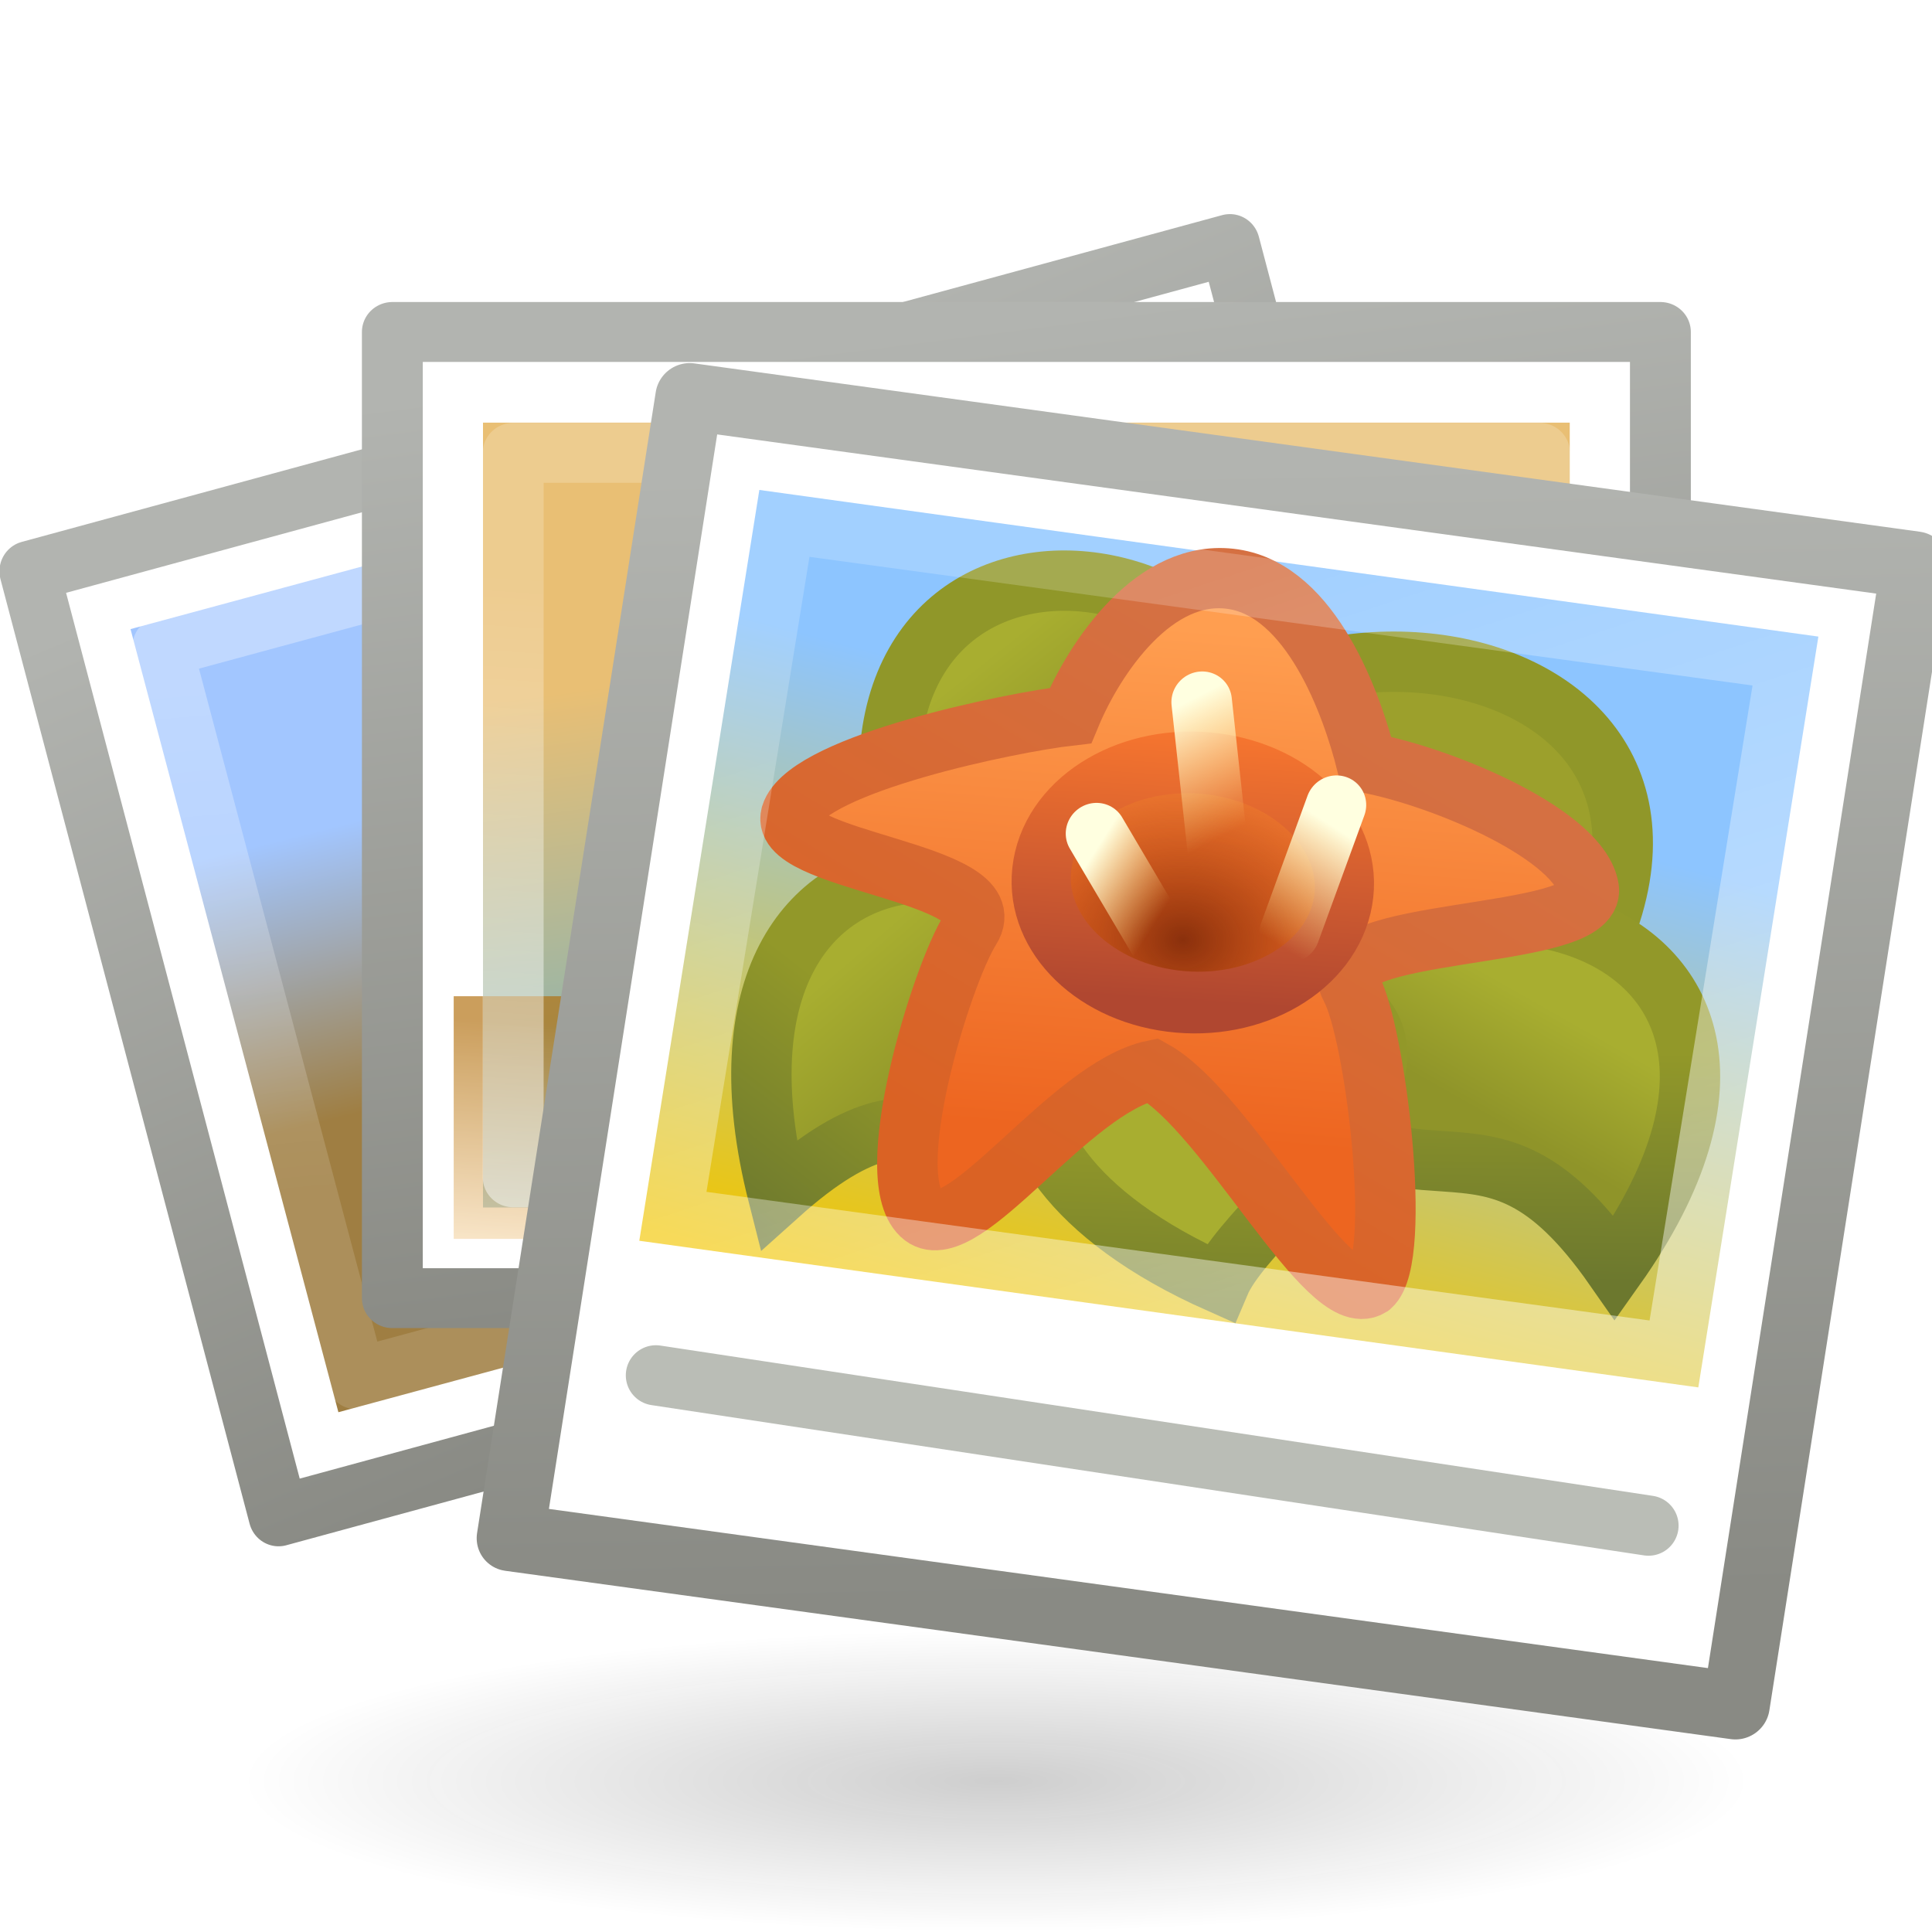
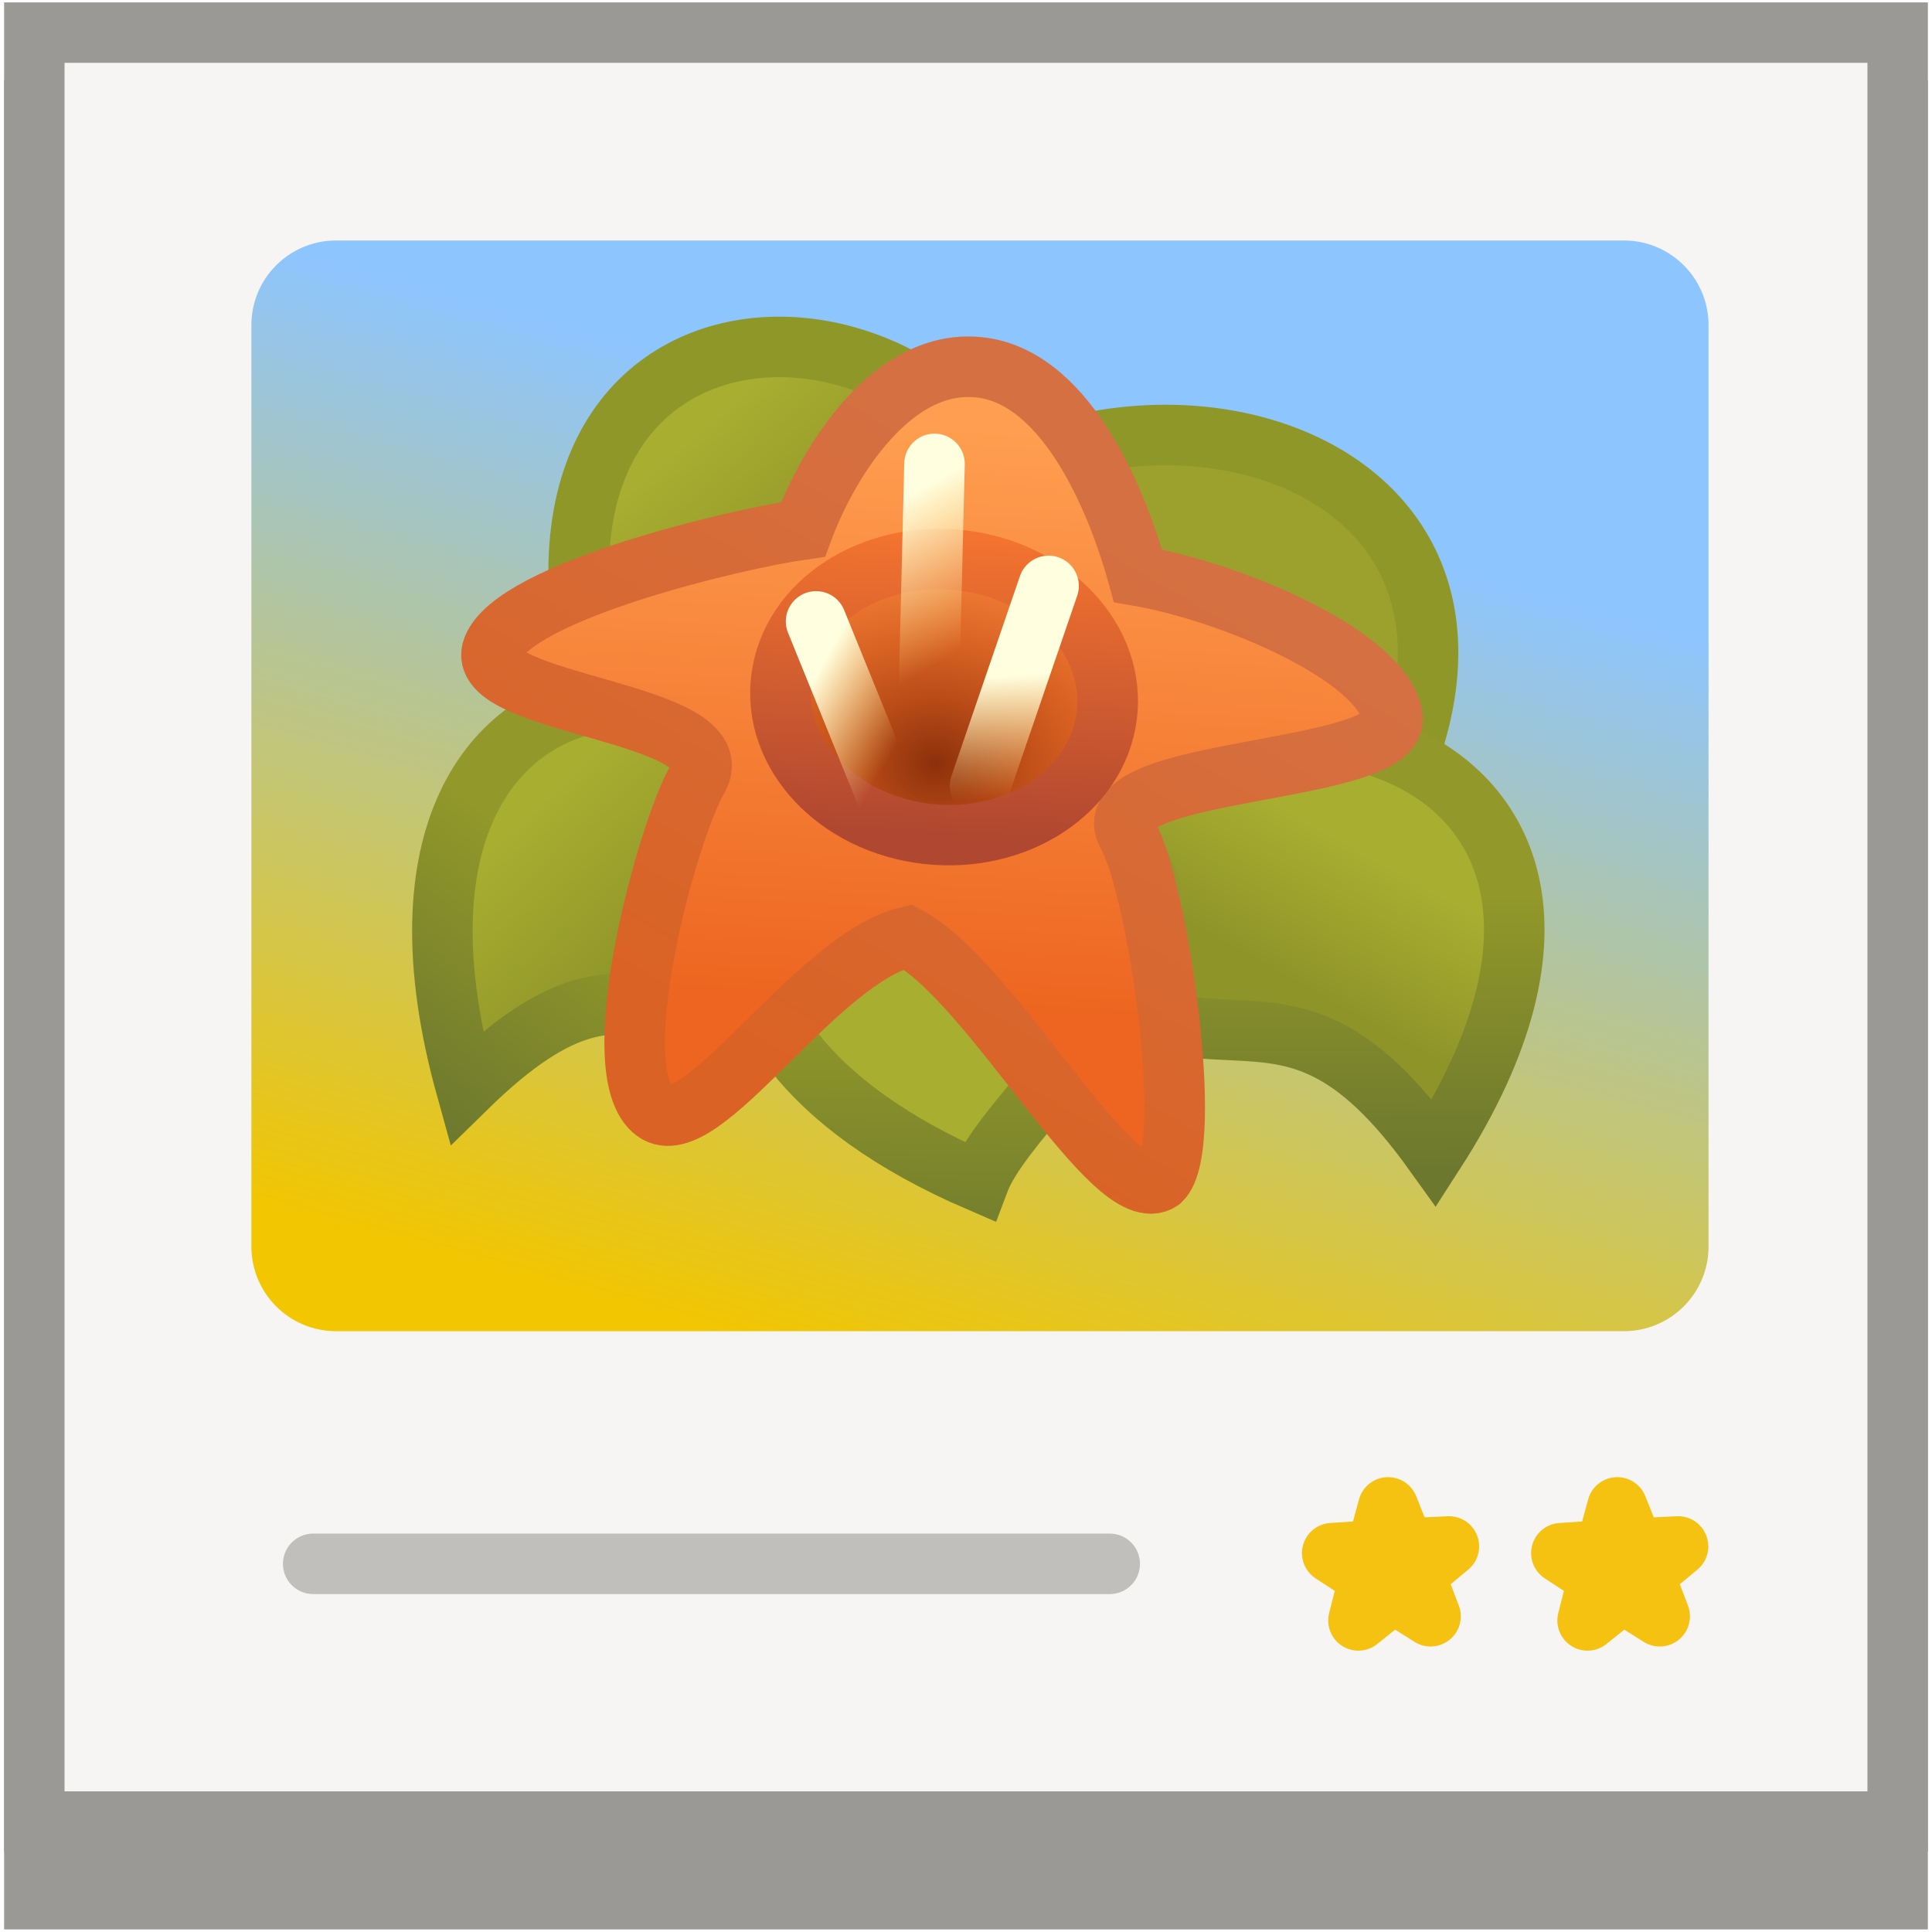
- <svg xmlns="http://www.w3.org/2000/svg" xmlns:xlink="http://www.w3.org/1999/xlink" width="32" height="32" id="svg1872" version="1.0">
-   <defs id="defs1874">
-     <radialGradient id="radialGradient7028-916" r="14.407" gradientTransform="matrix(1,0,0,0.2367408,0,-11.76243)" cx="5.038" cy="-15.411" gradientUnits="userSpaceOnUse" xlink:href="#linearGradient6939-277" fy="-15.411" fx="5.038" />
-     <linearGradient id="linearGradient6939-277">
-       <stop offset="0" id="stop6990" style="stop-color:#0a0a0a;stop-opacity:1;" />
-       <stop offset="1" id="stop6992" style="stop-color:#0a0a0a;stop-opacity:0;" />
-     </linearGradient>
-     <radialGradient id="radialGradient6140-673" r="10.532" gradientTransform="matrix(0.8674176,-1.148067e-6,1.127479e-6,0.8832566,8.025467,2.886495)" cx="60.532" cy="24.724" gradientUnits="userSpaceOnUse" xlink:href="#linearGradient3218-93" fy="24.724" fx="60.532" />
-     <linearGradient id="linearGradient3218-93">
-       <stop offset="0" id="stop6996" style="stop-color:#ffffff;stop-opacity:0" />
-       <stop offset="0.708" id="stop6998" style="stop-color:#245296;stop-opacity:0.089;" />
-       <stop offset="1" id="stop7000" style="stop-color:#1d447c;stop-opacity:1" />
-     </linearGradient>
-     <linearGradient id="linearGradient6147-453" y2="23.437" y1="23.761" x2="47.472" gradientUnits="userSpaceOnUse" xlink:href="#linearGradient6152-873" x1="63.157" />
-     <linearGradient id="linearGradient6152-873">
-       <stop offset="0" id="stop7004" style="stop-color:#4f3456;stop-opacity:1;" />
-       <stop offset="1" id="stop7006" style="stop-color:#6c4e72;stop-opacity:1" />
-     </linearGradient>
-     <linearGradient id="linearGradient6145-817" y2="12.713" y1="33.304" x2="44.523" gradientUnits="userSpaceOnUse" xlink:href="#linearGradient6125-27" x1="71.486" />
-     <linearGradient id="linearGradient6125-27">
-       <stop offset="0" id="stop7010" style="stop-color:#ffffff;stop-opacity:1" />
-       <stop offset="1" id="stop7012" style="stop-color:#ffffff;stop-opacity:0;" />
-     </linearGradient>
-     <linearGradient id="linearGradient6091-291" y2="36.375" y1="38" gradientTransform="translate(-2.000013,7.2e-6)" x2="11" gradientUnits="userSpaceOnUse" xlink:href="#linearGradient6081-625" x1="12.663" />
-     <linearGradient id="linearGradient6081-625">
-       <stop offset="0" id="stop7016" style="stop-color:#663b71;stop-opacity:1;" />
-       <stop offset="1" id="stop7018" style="stop-color:#cea2c9;stop-opacity:1" />
-     </linearGradient>
-     <linearGradient id="linearGradient6093-384" y2="33" y1="43" gradientTransform="translate(-1,2e-7)" x2="11" gradientUnits="userSpaceOnUse" xlink:href="#linearGradient6115-889" x1="12" />
-     <linearGradient id="linearGradient6115-889">
-       <stop offset="0" id="stop7022" style="stop-color:#452e4a;stop-opacity:1" />
-       <stop offset="1" id="stop7024" style="stop-color:#6c4e72;stop-opacity:1" />
-     </linearGradient>
-     <linearGradient id="linearGradient6085-132" y2="39.899" y1="35.383" gradientTransform="translate(-1,2e-7)" x2="12.76" gradientUnits="userSpaceOnUse" xlink:href="#linearGradient6172-348" x1="10.254" />
-     <linearGradient id="linearGradient6172-348">
-       <stop offset="0" id="stop7034" style="stop-color:#ffffff;stop-opacity:0.69" />
-       <stop offset="1" id="stop7036" style="stop-color:#ffffff;stop-opacity:0" />
-     </linearGradient>
-     <linearGradient id="linearGradient6513-648-914">
-       <stop offset="0" id="stop7570" style="stop-color:#ffffff;stop-opacity:1" />
-       <stop offset="1" id="stop7572" style="stop-color:#ffffff;stop-opacity:1" />
-     </linearGradient>
-     <linearGradient id="linearGradient6527-582-184">
-       <stop offset="0" id="stop7576" style="stop-color:#898a84;stop-opacity:1;" />
-       <stop offset="1" id="stop7578" style="stop-color:#b2b4b0;stop-opacity:1;" />
-     </linearGradient>
-     <linearGradient id="linearGradient2782-839-396">
-       <stop offset="0" id="stop7582" style="stop-color:#8dc5ff;stop-opacity:1" />
-       <stop offset="1" id="stop7584" style="stop-color:#f2c600;stop-opacity:1" />
-     </linearGradient>
-     <linearGradient id="linearGradient2862-191-249">
-       <stop offset="0" id="stop7588" style="stop-color:#a8ae30;stop-opacity:1" />
-       <stop offset="1" id="stop7590" style="stop-color:#8f9429;stop-opacity:1" />
-     </linearGradient>
-     <linearGradient id="linearGradient2862-537-737">
-       <stop offset="0" id="stop7594" style="stop-color:#a8ae30;stop-opacity:1" />
-       <stop offset="1" id="stop7596" style="stop-color:#8f9429;stop-opacity:1" />
-     </linearGradient>
-     <linearGradient id="linearGradient2874-528-315">
-       <stop offset="0" id="stop7600" style="stop-color:#6c782e;stop-opacity:1;" />
-       <stop offset="1" id="stop7602" style="stop-color:#929829;stop-opacity:1" />
-     </linearGradient>
+ <svg xmlns="http://www.w3.org/2000/svg" xmlns:xlink="http://www.w3.org/1999/xlink" width="32" height="32" viewBox="0 0 8.467 8.467" version="1.1" id="svg1139">
+   <defs id="defs1133">
+     <linearGradient xlink:href="#linearGradient2862-897-722" id="linearGradient5042" gradientUnits="userSpaceOnUse" gradientTransform="matrix(5.235697,0.5919372,-0.7536526,5.769003,85.09526,80.30075)" x1="11.75" y1="23.25" x2="14.5" y2="26" />
    <linearGradient id="linearGradient2862-897-722">
      <stop offset="0" id="stop7606" style="stop-color:#a8ae30;stop-opacity:1" />
      <stop offset="1" id="stop7608" style="stop-color:#8f9429;stop-opacity:1" />
    </linearGradient>
-     <linearGradient id="linearGradient2874-878-807">
-       <stop offset="0" id="stop7612" style="stop-color:#6c782e;stop-opacity:1;" />
-       <stop offset="1" id="stop7614" style="stop-color:#929829;stop-opacity:1" />
-     </linearGradient>
+     <linearGradient xlink:href="#linearGradient2862-897-722" id="linearGradient5044" gradientUnits="userSpaceOnUse" gradientTransform="matrix(6.171225,0.6259623,-0.8366422,5.826058,46.53746,117.1748)" x1="27.812" y1="22.657" x2="26.7" y2="25.157" />
+     <linearGradient xlink:href="#linearGradient2874-499-677" id="linearGradient5046" gradientUnits="userSpaceOnUse" gradientTransform="matrix(6.171225,0.6259623,-0.8366422,5.826058,46.53746,117.1748)" x1="29.062" y1="29" x2="28.463" y2="23.782" />
    <linearGradient id="linearGradient2874-499-677">
      <stop offset="0" id="stop7618" style="stop-color:#6c782e;stop-opacity:1;" />
      <stop offset="1" id="stop7620" style="stop-color:#929829;stop-opacity:1" />
    </linearGradient>
+     <linearGradient xlink:href="#linearGradient2862-897-722" id="linearGradient5049" gradientUnits="userSpaceOnUse" gradientTransform="matrix(5.091097,0.6588005,-0.6924689,6.062483,69.65793,112.357)" x1="11.75" y1="23.25" x2="14.5" y2="26" />
+     <linearGradient xlink:href="#linearGradient2874-499-677" id="linearGradient5051" gradientUnits="userSpaceOnUse" gradientTransform="matrix(5.696332,0.7371195,-0.6924689,6.062483,57.85585,110.8298)" x1="10.062" y1="29.5" x2="12.656" y2="24.75" />
+     <linearGradient xlink:href="#linearGradient2874-499-677" id="linearGradient5053" gradientUnits="userSpaceOnUse" gradientTransform="matrix(5.880865,0.7109851,-0.7436536,6.069732,55.56697,111.154)" x1="20.384" y1="31.625" x2="19.884" y2="26.438" />
+     <linearGradient xlink:href="#linearGradient2855-649-911" id="linearGradient5055-7" gradientUnits="userSpaceOnUse" gradientTransform="matrix(6.59902,0.8559657,-0.8556846,7.510593,60.77141,82.74151)" x1="16.917" y1="25.211" x2="16.374" y2="16.541" />
    <linearGradient id="linearGradient2855-649-911">
      <stop offset="0" id="stop7624" style="stop-color:#ed6520;stop-opacity:1" />
      <stop offset="1" id="stop7626" style="stop-color:#ff9e50;stop-opacity:1" />
    </linearGradient>
+     <linearGradient xlink:href="#linearGradient2849-135-305" id="linearGradient5057" gradientUnits="userSpaceOnUse" gradientTransform="matrix(6.59902,0.8559657,-0.8556846,7.510593,60.77141,82.74151)" x1="10.257" y1="24.583" x2="13.592" y2="15.521" />
    <linearGradient id="linearGradient2849-135-305">
      <stop offset="0" id="stop7630" style="stop-color:#da6224;stop-opacity:1" />
      <stop offset="1" id="stop7632" style="stop-color:#d57042;stop-opacity:1" />
    </linearGradient>
+     <radialGradient xlink:href="#linearGradient2891-388-107" id="radialGradient5059-5" gradientUnits="userSpaceOnUse" gradientTransform="matrix(16.57971,-7.8818594e-6,9.530127e-6,14.32995,-128.383,-82.88531)" cx="19" cy="22.472" fx="19" fy="22.472" r="2" />
    <linearGradient id="linearGradient2891-388-107">
      <stop offset="0" id="stop7636" style="stop-color:#8a300c;stop-opacity:1;" />
      <stop offset="1" id="stop7638" style="stop-color:#ec510c;stop-opacity:0" />
    </linearGradient>
+     <linearGradient xlink:href="#linearGradient2885-866-809" id="linearGradient5061-9" gradientUnits="userSpaceOnUse" x1="18.369" y1="23.025" x2="18.154" y2="19.235" gradientTransform="matrix(9.144038,0,0,10.26251,12.89477,11.01338)" />
    <linearGradient id="linearGradient2885-866-809">
      <stop offset="0" id="stop7642" style="stop-color:#b04730;stop-opacity:1" />
      <stop offset="1" id="stop7644" style="stop-color:#ff7b2f;stop-opacity:1" />
    </linearGradient>
-     <linearGradient id="linearGradient2911-613-519">
-       <stop offset="0" id="stop7648" style="stop-color:#ffffe0;stop-opacity:1;" />
-       <stop offset="1" id="stop7650" style="stop-color:#ffe588;stop-opacity:0;" />
-     </linearGradient>
-     <linearGradient id="linearGradient2911-198-956">
-       <stop offset="0" id="stop7654" style="stop-color:#ffffe0;stop-opacity:1;" />
-       <stop offset="1" id="stop7656" style="stop-color:#ffe588;stop-opacity:0;" />
-     </linearGradient>
+     <linearGradient xlink:href="#linearGradient2911-977-39" id="linearGradient5063-3" gradientUnits="userSpaceOnUse" gradientTransform="matrix(4.897524,0.5921011,-0.8335504,6.803474,75.10035,100.5862)" x1="21" y1="20" x2="21.25" y2="22" />
    <linearGradient id="linearGradient2911-977-39">
      <stop offset="0" id="stop7660" style="stop-color:#ffffe0;stop-opacity:1;" />
      <stop offset="1" id="stop7662" style="stop-color:#ffe588;stop-opacity:0;" />
    </linearGradient>
-     <linearGradient id="linearGradient2760-892-392">
-       <stop offset="0" id="stop7666" style="stop-color:#ffffff;stop-opacity:1;" />
-       <stop offset="1" id="stop7668" style="stop-color:#ffffff;stop-opacity:0.424" />
+     <linearGradient xlink:href="#linearGradient2911-977-39" id="linearGradient5065-5" gradientUnits="userSpaceOnUse" gradientTransform="matrix(5.050509,0.6105967,-0.8284552,6.761887,71.75183,99.41376)" x1="17" y1="21" x2="18.892" y2="22.07" />
+     <linearGradient xlink:href="#linearGradient2911-977-39" id="linearGradient5067-3" gradientUnits="userSpaceOnUse" gradientTransform="matrix(4.897518,0.5921003,-0.7865213,6.41962,73.85341,105.0746)" x1="18" y1="18" x2="19.488" y2="20.631" />
+     <linearGradient gradientTransform="matrix(0.07339871,0,0,0.07338766,107.3141,106.3253)" xlink:href="#linearGradient1084" id="linearGradient1086" x1="62.064" y1="203.262" x2="47.194" y2="257.148" gradientUnits="userSpaceOnUse" />
+     <linearGradient id="linearGradient1084">
+       <stop style="stop-color:#8dc5ff;stop-opacity:1" offset="0" id="stop1080" />
+       <stop style="stop-color:#f2c600;stop-opacity:1" offset="1" id="stop1082" />
    </linearGradient>
-     <linearGradient id="linearGradient6794-107-466-97" y2="31" y1="20.987" gradientTransform="matrix(1,0,0,0.7744999,7.999984,0.4657507)" x2="15.75" gradientUnits="userSpaceOnUse" xlink:href="#linearGradient6513-961-304" x1="9.293" />
-     <linearGradient id="linearGradient6513-961-304">
-       <stop offset="0" id="stop7672" style="stop-color:#ffffff;stop-opacity:1" />
-       <stop offset="1" id="stop7674" style="stop-color:#ffffff;stop-opacity:1" />
-     </linearGradient>
-     <linearGradient id="linearGradient6796-836-17-82" y2="2.562" y1="32.562" gradientTransform="matrix(1,0,0,0.7744999,9.999999,3.56375)" x2="15" gradientUnits="userSpaceOnUse" xlink:href="#linearGradient6527-840-903" x1="20.062" />
-     <linearGradient id="linearGradient6527-840-903">
-       <stop offset="0" id="stop7678" style="stop-color:#898a84;stop-opacity:1;" />
-       <stop offset="1" id="stop7680" style="stop-color:#b2b4b0;stop-opacity:1;" />
-     </linearGradient>
-     <linearGradient id="linearGradient6798-298-851-218" y2="23.569" y1="15.57" gradientTransform="matrix(1.008565,0,0,0.8743814,7.798168,0.02372609)" x2="18.462" gradientUnits="userSpaceOnUse" xlink:href="#linearGradient6963-199-896" x1="18.637" />
-     <linearGradient id="linearGradient6963-199-896">
-       <stop offset="0" id="stop7684" style="stop-color:#a2c6ff;stop-opacity:1" />
-       <stop offset="1" id="stop7686" style="stop-color:#9f7e42;stop-opacity:1" />
-     </linearGradient>
-     <linearGradient id="linearGradient6804-766-431-104" y2="28.025" y1="13.368" gradientTransform="matrix(0.9562527,0,0,0.8258598,8.879717,0.9152042)" x2="19.596" gradientUnits="userSpaceOnUse" xlink:href="#linearGradient2760-815-256-774" x1="22.569" />
-     <linearGradient id="linearGradient2760-815-256-774">
-       <stop offset="0" id="stop7690" style="stop-color:#ffffff;stop-opacity:1;" />
-       <stop offset="1" id="stop7692" style="stop-color:#ffffff;stop-opacity:0.424" />
-     </linearGradient>
-     <linearGradient id="linearGradient6938-583-502" x1="10.625" y1="9.375" gradientTransform="matrix(1,0,0,0.7741935,0.9999852,-2.532258)" x2="15.75" gradientUnits="userSpaceOnUse" xlink:href="#linearGradient6513-892-891" y2="31" />
-     <linearGradient id="linearGradient6513-892-891">
-       <stop offset="0" id="stop7696" style="stop-color:#ffffff;stop-opacity:1" />
-       <stop offset="1" id="stop7698" style="stop-color:#ffffff;stop-opacity:1" />
-     </linearGradient>
-     <linearGradient id="linearGradient6959-132-289" x1="20.062" y1="32.562" gradientTransform="matrix(1,0,0,0.7741935,3,0.5645163)" x2="15" gradientUnits="userSpaceOnUse" xlink:href="#linearGradient6527-416-784" y2="2.562" />
-     <linearGradient id="linearGradient6527-416-784">
-       <stop offset="0" id="stop7702" style="stop-color:#898a84;stop-opacity:1;" />
-       <stop offset="1" id="stop7704" style="stop-color:#b2b4b0;stop-opacity:1;" />
-     </linearGradient>
-     <linearGradient id="linearGradient6957-488-329" x1="10" y1="11.375" gradientTransform="matrix(1.021838,0,0,0.8862041,0.5632455,1.206939)" x2="12.081" gradientUnits="userSpaceOnUse" xlink:href="#linearGradient6149-483-74" y2="24.456" />
-     <linearGradient id="linearGradient6149-483-74">
-       <stop offset="0" id="stop7708" style="stop-color:#e9bf74;stop-opacity:1" />
-       <stop offset="1" id="stop7710" style="stop-color:#77b1bc;stop-opacity:1" />
-     </linearGradient>
-     <linearGradient id="linearGradient6928-172-883" x1="13.5" y1="20.111" gradientTransform="matrix(1,0,0,0.861104,0,2.639023)" x2="13" gradientUnits="userSpaceOnUse" xlink:href="#linearGradient6922-726-405" y2="26.695" />
-     <linearGradient id="linearGradient6922-726-405">
-       <stop offset="0" id="stop7714" style="stop-color:#b16e0c;stop-opacity:1;" />
-       <stop offset="1" id="stop7716" style="stop-color:#f7dcb2;stop-opacity:1" />
-     </linearGradient>
-     <linearGradient id="linearGradient6961-88-360" x1="15" y1="27" gradientTransform="matrix(1.003672,0,0,0.8569886,0.9265652,-2.63977)" x2="16" gradientUnits="userSpaceOnUse" xlink:href="#linearGradient2760-728-423-731-288" y2="13.687" />
-     <linearGradient id="linearGradient2760-728-423-731-288">
-       <stop offset="0" id="stop7720" style="stop-color:#ffffff;stop-opacity:1;" />
-       <stop offset="1" id="stop7722" style="stop-color:#ffffff;stop-opacity:0.424" />
-     </linearGradient>
-     <linearGradient xlink:href="#linearGradient6125-27" id="linearGradient5507" gradientUnits="userSpaceOnUse" x1="54.787" y1="16.925" x2="51.915" y2="24.724" />
-     <linearGradient xlink:href="#linearGradient2760-892-392" id="linearGradient4774" gradientUnits="userSpaceOnUse" gradientTransform="matrix(0.6883576,0,0,0.5802612,8.885777,2.456448)" x1="28.312" y1="26" x2="18.655" y2="9.5" />
-     <linearGradient xlink:href="#linearGradient2782-839-396" id="linearGradient4789" gradientUnits="userSpaceOnUse" gradientTransform="matrix(0.6098534,0,0,0.5269381,10.39977,3.760438)" x1="20" y1="13.577" x2="17.27" y2="32.699" />
-     <linearGradient xlink:href="#linearGradient6513-648-914" id="linearGradient4792" gradientUnits="userSpaceOnUse" gradientTransform="matrix(0.6624621,0,0,0.5663052,9.335888,2.649819)" x1="10.625" y1="9.375" x2="15.75" y2="31" />
-     <linearGradient xlink:href="#linearGradient6527-582-184" id="linearGradient4794" gradientUnits="userSpaceOnUse" gradientTransform="matrix(0.6624621,0,0,0.5663052,10.66082,4.91504)" x1="20.062" y1="32.562" x2="15" y2="2.562" />
-     <linearGradient xlink:href="#linearGradient2855-649-911" id="linearGradient4808" gradientUnits="userSpaceOnUse" gradientTransform="matrix(1.15187,0.01224622,0.01401823,1.277369,-0.5499066,-5.863242)" x1="16.917" y1="25.211" x2="16.374" y2="16.541" />
-     <linearGradient xlink:href="#linearGradient2849-135-305" id="linearGradient4810" gradientUnits="userSpaceOnUse" gradientTransform="matrix(1.15187,0.01224622,0.01401823,1.277369,-0.5499066,-5.863242)" x1="10.257" y1="24.583" x2="13.592" y2="15.521" />
-     <radialGradient xlink:href="#linearGradient2891-388-107" id="radialGradient4812" gradientUnits="userSpaceOnUse" gradientTransform="matrix(1.813171,-7.680244e-7,1.042223e-6,1.396339,-15.45026,-9.149679)" cx="19" cy="22.472" fx="19" fy="22.472" r="2" />
-     <linearGradient xlink:href="#linearGradient2885-866-809" id="linearGradient4814" gradientUnits="userSpaceOnUse" x1="18.369" y1="23.025" x2="18.154" y2="19.235" />
-     <linearGradient xlink:href="#linearGradient2911-613-519" id="linearGradient4816" gradientUnits="userSpaceOnUse" gradientTransform="matrix(0.8327897,0,0,1.120885,3.056084,-2.099038)" x1="22.43" y1="18.838" x2="21.608" y2="21.301" />
-     <linearGradient xlink:href="#linearGradient2911-198-956" id="linearGradient4818" gradientUnits="userSpaceOnUse" gradientTransform="matrix(0.8588038,0,0,1.114034,2.470933,-2.223658)" x1="17" y1="21" x2="18.892" y2="22.07" />
-     <linearGradient xlink:href="#linearGradient2911-977-39" id="linearGradient4820" gradientUnits="userSpaceOnUse" gradientTransform="matrix(0.8327886,0,0,1.057645,2.939291,-1.345881)" x1="18" y1="18" x2="19.488" y2="20.631" />
-     <linearGradient xlink:href="#linearGradient2874-499-677" id="linearGradient4829" gradientUnits="userSpaceOnUse" gradientTransform="matrix(0.749392,0.1261004,-0.1406356,0.7478647,7.408373,-1.565704)" x1="20.384" y1="31.625" x2="19.884" y2="26.438" />
-     <linearGradient xlink:href="#linearGradient2862-897-722" id="linearGradient4832" gradientUnits="userSpaceOnUse" gradientTransform="matrix(0.6484303,0.1145348,-0.1340131,0.747296,9.207695,-1.325622)" x1="11.75" y1="23.25" x2="14.5" y2="26" />
-     <linearGradient xlink:href="#linearGradient2874-878-807" id="linearGradient4834" gradientUnits="userSpaceOnUse" gradientTransform="matrix(0.7255165,0.1281508,-0.1340131,0.747296,7.704515,-1.591135)" x1="10.062" y1="29.5" x2="12.656" y2="24.75" />
-     <linearGradient xlink:href="#linearGradient2862-537-737" id="linearGradient4837" gradientUnits="userSpaceOnUse" gradientTransform="matrix(0.7872869,0.1174305,-0.150754,0.7170486,6.204784,-0.8773496)" x1="27.812" y1="22.657" x2="26.7" y2="25.157" />
-     <linearGradient xlink:href="#linearGradient2874-528-315" id="linearGradient4839" gradientUnits="userSpaceOnUse" gradientTransform="matrix(0.7872869,0.1174305,-0.150754,0.7170486,6.204784,-0.8773496)" x1="29.062" y1="29" x2="28.463" y2="23.782" />
-     <linearGradient xlink:href="#linearGradient2862-191-249" id="linearGradient4843" gradientUnits="userSpaceOnUse" gradientTransform="matrix(0.6674846,0.1071763,-0.1396791,0.710509,11.42749,-5.201097)" x1="11.75" y1="23.25" x2="14.5" y2="26" />
-     <linearGradient xlink:href="#linearGradient2760-892-392" id="linearGradient8015" gradientUnits="userSpaceOnUse" gradientTransform="matrix(0.6883576,0,0,0.5802612,6.112729,5.98631)" x1="28.312" y1="26" x2="18.655" y2="9.5" />
-     <linearGradient xlink:href="#linearGradient2874-499-677" id="linearGradient8024" gradientUnits="userSpaceOnUse" gradientTransform="matrix(0.7599255,-0.00171278,-0.01287219,0.7608642,4.19579,0.754265)" x1="20.384" y1="31.625" x2="19.884" y2="26.438" />
-     <linearGradient xlink:href="#linearGradient2862-897-722" id="linearGradient8027" gradientUnits="userSpaceOnUse" gradientTransform="matrix(0.6584567,0.00386392,-0.00643965,0.7591899,6.009861,0.688354)" x1="11.75" y1="23.25" x2="14.5" y2="26" />
-     <linearGradient xlink:href="#linearGradient2874-878-807" id="linearGradient8029" gradientUnits="userSpaceOnUse" gradientTransform="matrix(0.7367347,0.00432327,-0.00643965,0.7591899,4.483439,0.6793967)" x1="10.062" y1="29.5" x2="12.656" y2="24.75" />
-     <linearGradient xlink:href="#linearGradient2862-537-737" id="linearGradient8032" gradientUnits="userSpaceOnUse" gradientTransform="matrix(0.7958228,-0.01663169,-0.02802858,0.7321884,3.125094,1.635212)" x1="27.812" y1="22.657" x2="26.7" y2="25.157" />
-     <linearGradient xlink:href="#linearGradient2874-528-315" id="linearGradient8034" gradientUnits="userSpaceOnUse" gradientTransform="matrix(0.7958228,-0.01663169,-0.02802858,0.7321884,3.125094,1.635212)" x1="29.062" y1="29" x2="28.463" y2="23.782" />
-     <linearGradient xlink:href="#linearGradient2862-191-249" id="linearGradient8038" gradientUnits="userSpaceOnUse" gradientTransform="matrix(0.6760022,-0.0065939,-0.01821107,0.7238796,7.546347,-3.505213)" x1="11.75" y1="23.25" x2="14.5" y2="26" />
-     <linearGradient xlink:href="#linearGradient2782-839-396" id="linearGradient8041" gradientUnits="userSpaceOnUse" gradientTransform="matrix(0.6098534,0,0,0.5269381,7.619094,7.29575)" x1="20" y1="13.577" x2="17.27" y2="32.699" />
-     <linearGradient xlink:href="#linearGradient6513-648-914" id="linearGradient8044" gradientUnits="userSpaceOnUse" gradientTransform="matrix(0.6610118,0,0,0.6170176,6.564407,5.886465)" x1="10.625" y1="9.375" x2="15.75" y2="31" />
-     <linearGradient xlink:href="#linearGradient6527-582-184" id="linearGradient8046" gradientUnits="userSpaceOnUse" gradientTransform="matrix(0.6610118,0,0,0.6170176,7.886441,8.354536)" x1="20.062" y1="32.562" x2="15" y2="2.562" />
-     <linearGradient xlink:href="#linearGradient6513-648-914" id="linearGradient8065" gradientUnits="userSpaceOnUse" gradientTransform="matrix(0.6610118,0,0,0.6170176,6.564407,5.886465)" x1="10.625" y1="9.375" x2="15.75" y2="31" />
-     <linearGradient xlink:href="#linearGradient6527-582-184" id="linearGradient8067" gradientUnits="userSpaceOnUse" gradientTransform="matrix(0.6610118,0,0,0.6170176,7.886441,8.354536)" x1="20.062" y1="32.562" x2="15" y2="2.562" />
-     <linearGradient xlink:href="#linearGradient2782-839-396" id="linearGradient8069" gradientUnits="userSpaceOnUse" gradientTransform="matrix(0.6098534,0,0,0.5269381,7.619094,7.29575)" x1="20" y1="13.577" x2="17.27" y2="32.699" />
-     <linearGradient xlink:href="#linearGradient2862-191-249" id="linearGradient8071" gradientUnits="userSpaceOnUse" gradientTransform="matrix(0.6760022,-0.0065939,-0.01821107,0.7238796,7.546347,-3.505213)" x1="11.75" y1="23.25" x2="14.5" y2="26" />
-     <linearGradient xlink:href="#linearGradient2862-537-737" id="linearGradient8073" gradientUnits="userSpaceOnUse" gradientTransform="matrix(0.7958228,-0.01663169,-0.02802858,0.7321884,3.125094,1.635212)" x1="27.812" y1="22.657" x2="26.7" y2="25.157" />
-     <linearGradient xlink:href="#linearGradient2874-528-315" id="linearGradient8075" gradientUnits="userSpaceOnUse" gradientTransform="matrix(0.7958228,-0.01663169,-0.02802858,0.7321884,3.125094,1.635212)" x1="29.062" y1="29" x2="28.463" y2="23.782" />
-     <linearGradient xlink:href="#linearGradient2862-897-722" id="linearGradient8077" gradientUnits="userSpaceOnUse" gradientTransform="matrix(0.6584567,0.00386392,-0.00643965,0.7591899,6.009861,0.688354)" x1="11.75" y1="23.25" x2="14.5" y2="26" />
-     <linearGradient xlink:href="#linearGradient2874-878-807" id="linearGradient8079" gradientUnits="userSpaceOnUse" gradientTransform="matrix(0.7367347,0.00432327,-0.00643965,0.7591899,4.483439,0.6793967)" x1="10.062" y1="29.5" x2="12.656" y2="24.75" />
-     <linearGradient xlink:href="#linearGradient2874-499-677" id="linearGradient8081" gradientUnits="userSpaceOnUse" gradientTransform="matrix(0.7599255,-0.00171278,-0.01287219,0.7608642,4.19579,0.754265)" x1="20.384" y1="31.625" x2="19.884" y2="26.438" />
-     <linearGradient xlink:href="#linearGradient2855-649-911" id="linearGradient8083" gradientUnits="userSpaceOnUse" gradientTransform="matrix(1.15187,0.01224622,0.01401823,1.277369,-0.5499066,-5.863242)" x1="16.917" y1="25.211" x2="16.374" y2="16.541" />
-     <linearGradient xlink:href="#linearGradient2849-135-305" id="linearGradient8085" gradientUnits="userSpaceOnUse" gradientTransform="matrix(1.15187,0.01224622,0.01401823,1.277369,-0.5499066,-5.863242)" x1="10.257" y1="24.583" x2="13.592" y2="15.521" />
-     <radialGradient xlink:href="#linearGradient2891-388-107" id="radialGradient8087" gradientUnits="userSpaceOnUse" gradientTransform="matrix(1.813171,-7.680244e-7,1.042223e-6,1.396339,-15.45026,-9.149679)" cx="19" cy="22.472" fx="19" fy="22.472" r="2" />
-     <linearGradient xlink:href="#linearGradient2885-866-809" id="linearGradient8089" gradientUnits="userSpaceOnUse" x1="18.369" y1="23.025" x2="18.154" y2="19.235" />
-     <linearGradient xlink:href="#linearGradient2911-613-519" id="linearGradient8091" gradientUnits="userSpaceOnUse" gradientTransform="matrix(0.8327897,0,0,1.120885,3.056084,-2.099038)" x1="22.43" y1="18.838" x2="21.608" y2="21.301" />
-     <linearGradient xlink:href="#linearGradient2911-198-956" id="linearGradient8093" gradientUnits="userSpaceOnUse" gradientTransform="matrix(0.8588038,0,0,1.114034,2.470933,-2.223658)" x1="17" y1="21" x2="18.892" y2="22.07" />
-     <linearGradient xlink:href="#linearGradient2911-977-39" id="linearGradient8095" gradientUnits="userSpaceOnUse" gradientTransform="matrix(0.8327886,0,0,1.057645,2.939291,-1.345881)" x1="18" y1="18" x2="19.488" y2="20.631" />
-     <linearGradient xlink:href="#linearGradient2760-892-392" id="linearGradient8097" gradientUnits="userSpaceOnUse" gradientTransform="matrix(0.6883576,0,0,0.5802612,6.112729,5.98631)" x1="28.312" y1="26" x2="18.655" y2="9.5" />
  </defs>
-   <g id="layer1" style="display:inline">
-     <g id="g6782" transform="matrix(0.6414207,-0.1746023,0.1718682,0.651625,-8.475976,8.061341)">
-       <rect id="rect6784" x="12.5" y="5.5" width="31" height="24.009" style="fill:url(#linearGradient6794-107-466-97);fill-opacity:1;fill-rule:nonzero;stroke:url(#linearGradient6796-836-17-82);stroke-width:1.494;stroke-linecap:round;stroke-linejoin:round;stroke-miterlimit:4;stroke-opacity:1;stroke-dasharray:none" />
-       <rect id="rect6786" x="14.557" y="7.5" width="26.89" height="19.914" style="fill:url(#linearGradient6798-298-851-218);fill-opacity:1;fill-rule:nonzero;stroke:none" transform="matrix(0.9999987,0.00158938,0.00159818,0.9999987,0,0)" />
-       <rect id="rect6792" x="15.21" y="8.137" width="25.517" height="18.605" style="opacity:0.318;fill:none;stroke:url(#linearGradient6804-766-431-104);stroke-width:1.494;stroke-linecap:round;stroke-linejoin:round;stroke-miterlimit:4;stroke-opacity:1;stroke-dasharray:none" transform="matrix(0.9999993,0.00115876,0.00116343,0.9999993,0,0)" />
+   <g id="layer1" transform="translate(-107.8165,-119.3525)">
+     <g id="g919" transform="matrix(1.018722,0,0,1.018721,-2.161039,-2.316101)" style="stroke-width:0.982">
+       <rect ry="0" y="119.907" x="108.104" height="7.696" width="8.016" id="rect871" style="display:inline;opacity:1;fill:#9a9996;fill-opacity:1;stroke:#9a9996;stroke-width:0.26;stroke-linecap:round;stroke-linejoin:miter;stroke-miterlimit:4;stroke-dasharray:none;stroke-dashoffset:0;stroke-opacity:1;enable-background:new" />
+       <rect style="display:inline;opacity:1;fill:#f6f5f4;fill-opacity:1;stroke:#9a9996;stroke-width:0.26;stroke-linecap:square;stroke-linejoin:miter;stroke-miterlimit:4;stroke-dasharray:none;stroke-dashoffset:0;stroke-opacity:1;enable-background:new" id="rect966" width="8.016" height="7.696" x="108.104" y="119.573" ry="0" />
    </g>
-     <g id="g6942" transform="matrix(0.6775123,0,0,0.6667867,2.772241,3.831593)">
-       <rect id="rect6556" x="5.5" y="2.5" width="31" height="24" style="fill:url(#linearGradient6938-583-502);fill-opacity:1;fill-rule:nonzero;stroke:url(#linearGradient6959-132-289);stroke-width:1.488;stroke-linecap:round;stroke-linejoin:round;stroke-miterlimit:4;stroke-opacity:1;stroke-dasharray:none" />
-       <rect id="rect6558" x="7.716" y="4.752" width="26.568" height="19.496" style="fill:url(#linearGradient6957-488-329);fill-opacity:1;fill-rule:nonzero;stroke:none" />
-       <rect id="rect6920" x="7" y="19" width="25.312" height="6.028" style="opacity:0.671;fill:url(#linearGradient6928-172-883);fill-opacity:1;stroke:none" />
-       <rect id="rect6588" x="8.454" y="5.502" width="25.092" height="17.997" style="opacity:0.463;fill:none;stroke:url(#linearGradient6961-88-360);stroke-width:1.488;stroke-linecap:round;stroke-linejoin:round;stroke-miterlimit:4;stroke-opacity:1;stroke-dasharray:none" />
+     <g id="g895" transform="translate(0.1002181,-0.01057015)">
+       <rect ry="0.371" y="120.417" x="108.818" height="4.78" width="6.386" id="rect968" style="display:inline;opacity:1;fill:url(#linearGradient1086);fill-opacity:1;stroke:none;stroke-width:0.265;stroke-linecap:round;stroke-linejoin:round;stroke-miterlimit:4;stroke-dasharray:none;stroke-dashoffset:0;stroke-opacity:1;enable-background:new" />
+       <g style="display:inline;stroke-width:6.742;enable-background:new" transform="matrix(0.03924725,0,0,0.03924134,105.7242,112.5529)" id="g1221">
+         <path style="display:inline;fill:url(#linearGradient5042);fill-opacity:1;fill-rule:evenodd;stroke:#909729;stroke-width:6.758;stroke-linecap:butt;stroke-linejoin:miter;stroke-miterlimit:4;stroke-dasharray:none;stroke-opacity:1" id="path14259-3" d="m 167.91,239.44 c -6.358,-37.854 -65.573,-38.836 -49.914,14.353 22.435,-20.316 22.278,2.519 49.914,-14.353 z" />
+         <path style="display:inline;fill:#9ca02c;fill-opacity:1;fill-rule:evenodd;stroke:#909729;stroke-width:6.758;stroke-linecap:butt;stroke-linejoin:miter;stroke-miterlimit:4;stroke-dasharray:none;stroke-opacity:1" id="path14261-6" d="m 144.87,243.516 c 18.855,-37.974 90.668,-23.43 56.053,28.159 -21.101,-27.178 -27.652,-3.221 -56.053,-28.159 z" />
+         <path style="display:inline;fill:url(#linearGradient5044);fill-opacity:1;fill-rule:evenodd;stroke:url(#linearGradient5046);stroke-width:6.758;stroke-linecap:butt;stroke-linejoin:miter;stroke-miterlimit:4;stroke-dasharray:none;stroke-opacity:1" id="path14263-0" d="M 161.388,276.597 C 179.169,239.98 243.13,252.379 210.916,302.309 192.663,276.814 186.231,299.805 161.388,276.597 Z" />
+         <path style="display:inline;fill:url(#linearGradient5049);fill-opacity:1;fill-rule:evenodd;stroke:url(#linearGradient5051);stroke-width:6.758;stroke-linecap:butt;stroke-linejoin:miter;stroke-miterlimit:4;stroke-dasharray:none;stroke-opacity:1" id="path14265-6" d="m 151.218,280.308 c -6.439,-39.858 -63.978,-41.3 -48.398,14.751 21.658,-21.213 21.662,2.803 48.398,-14.751 z" />
+         <path style="display:inline;fill:#a8ae30;fill-opacity:1;fill-rule:evenodd;stroke:url(#linearGradient5053);stroke-width:6.758;stroke-linecap:butt;stroke-linejoin:miter;stroke-miterlimit:4;stroke-dasharray:none;stroke-opacity:1" id="path14267-2" d="m 156.452,261.943 c 47.047,5.688 8.043,31.771 3.616,43.555 -39.679,-17.116 -26.922,-46.372 -3.616,-43.555 z" />
+         <path id="path14271-6" d="m 180.364,305.388 c -5.259,3.521 -18.783,-22.185 -28.254,-27.224 -10.326,2.471 -23.031,23.328 -28.228,19.513 -5.943,-4.363 1.355,-31.263 4.777,-37.145 4.411,-7.581 -25.391,-8.181 -22.877,-14.595 2.48,-6.328 26.943,-12.173 34.647,-13.264 2.794,-7.519 10.03,-19.358 19.928,-18.074 9.899,1.284 15.418,15.806 17.474,23.254 10.286,1.775 27.14,8.816 28.403,15.625 1.246,6.718 -34.033,5.554 -29.538,13.346 3.282,5.689 7.606,34.814 3.668,38.564 z" style="display:inline;fill:url(#linearGradient5055-7);fill-opacity:1;fill-rule:nonzero;stroke:url(#linearGradient5057);stroke-width:6.758;stroke-linecap:round;stroke-linejoin:miter;stroke-miterlimit:4;stroke-dasharray:none;stroke-opacity:1" />
+         <ellipse id="path14273-1" transform="matrix(0.9932884,0.1156637,-0.1260583,0.9920228,0,0)" style="display:inline;fill:url(#radialGradient5059-5);fill-opacity:1;fill-rule:nonzero;stroke:url(#linearGradient5061-9);stroke-width:6.758;stroke-linecap:round;stroke-linejoin:miter;stroke-miterlimit:4;stroke-dasharray:none;stroke-opacity:1" cx="186.631" cy="231.657" rx="18.288" ry="15.394" />
+         <path id="path14275-8" d="m 160.199,261.303 7.646,-22.324" style="display:inline;fill:none;stroke:url(#linearGradient5063-3);stroke-width:6.758;stroke-linecap:round;stroke-linejoin:miter;stroke-miterlimit:4;stroke-dasharray:none;stroke-opacity:1" />
+         <path id="path14277-7" d="m 149.928,262.758 -8.045,-19.814" style="display:inline;fill:none;stroke:url(#linearGradient5065-5);stroke-width:6.758;stroke-linecap:round;stroke-linejoin:miter;stroke-miterlimit:4;stroke-dasharray:none;stroke-opacity:1" />
+         <path id="path14279-9" d="m 154.336,256.895 0.772,-31.54" style="display:inline;fill:none;stroke:url(#linearGradient5067-3);stroke-width:6.758;stroke-linecap:round;stroke-linejoin:miter;stroke-miterlimit:4;stroke-dasharray:none;stroke-opacity:1" />
+       </g>
    </g>
-     <path id="path7026" transform="matrix(0.8676157,0,0,0.7329668,12.12883,40.7956)" d="m 19.445,-15.411 a 14.407,3.411 0 1 1 -28.815,0 14.407,3.411 0 1 1 28.815,0 z" style="opacity:0.2;fill:url(#radialGradient7028-916);fill-opacity:1;stroke:none" />
-     <g id="g8048" transform="matrix(0.9901151,0.1402572,-0.1402572,0.9901151,3.494062,-4.506548)">
-       <rect transform="matrix(0.9999911,-0.00422849,-0.014614,0.9998932,0,0)" id="rect6630" x="9.539" y="9.897" width="20.491" height="19.128" style="fill:url(#linearGradient8065);fill-opacity:1;fill-rule:nonzero;stroke:url(#linearGradient8067);stroke-width:1.114;stroke-linecap:round;stroke-linejoin:round;stroke-miterlimit:4;stroke-opacity:1;stroke-dasharray:none" />
-       <rect id="rect6632" x="10.965" y="11.259" width="17.708" height="12.594" ry="0" style="fill:url(#linearGradient8069);fill-opacity:1;fill-rule:nonzero;stroke:none" transform="matrix(0.9999951,-0.00313357,-0.01785836,0.9998405,0,0)" />
-       <path style="fill:url(#linearGradient8071);fill-opacity:1;fill-rule:evenodd;stroke:#909729;stroke-width:1px;stroke-linecap:butt;stroke-linejoin:miter;stroke-opacity:1" id="path6640" d="m 20.262,14.886 c -1.323,-4.578 -8.891,-3.798 -6.174,2.532 2.588,-2.85 2.876,-0.028 6.174,-2.532 z" />
-       <path style="fill:#9ca02c;fill-opacity:1;fill-rule:evenodd;stroke:#909729;stroke-width:1px;stroke-linecap:butt;stroke-linejoin:miter;stroke-opacity:1" id="path6642" d="m 17.378,15.74 c 1.893,-4.976 11.252,-4.273 7.532,2.624 -3.059,-3.035 -3.572,0.023 -7.532,-2.624 z" />
-       <path style="fill:url(#linearGradient8073);fill-opacity:1;fill-rule:evenodd;stroke:url(#linearGradient8075);stroke-width:1px;stroke-linecap:butt;stroke-linejoin:miter;stroke-opacity:1" id="path6644" d="m 19.932,19.574 c 1.774,-4.792 10.102,-4.235 6.666,2.421 -2.673,-2.871 -3.183,0.067 -6.666,-2.421 z" />
-       <path style="fill:url(#linearGradient8077);fill-opacity:1;fill-rule:evenodd;stroke:url(#linearGradient8079);stroke-width:1px;stroke-linecap:butt;stroke-linejoin:miter;stroke-opacity:1" id="path6646" d="m 18.685,20.187 c -1.36,-4.824 -8.721,-4.126 -5.976,2.558 2.477,-2.949 2.802,0.016 5.976,-2.558 z" />
-       <path style="fill:#a8ae30;fill-opacity:1;fill-rule:evenodd;stroke:url(#linearGradient8081);stroke-width:1px;stroke-linecap:butt;stroke-linejoin:miter;stroke-opacity:1" id="path6648" d="m 19.105,17.839 c 6.079,-0.014 1.455,3.801 1.05,5.323 -5.294,-1.51 -4.061,-5.317 -1.05,-5.323 z" />
-       <g transform="matrix(0.7599255,-0.00171278,-0.01287219,0.7608642,4.19579,0.754265)" id="g6650">
-         <path style="fill:url(#linearGradient8083);fill-opacity:1;fill-rule:nonzero;stroke:url(#linearGradient8085);stroke-width:1.315;stroke-linecap:round;stroke-linejoin:miter;stroke-miterlimit:4;stroke-opacity:1" d="m 24.765,29.117 c -0.828,0.696 -3.702,-3.349 -5.437,-4.006 -1.721,0.62 -3.456,4.373 -4.43,3.836 -1.114,-0.614 -0.437,-5.273 0.024,-6.328 0.595,-1.36 -4.537,-0.867 -4.242,-1.994 0.29,-1.111 4.367,-2.579 5.667,-2.916 0.319,-1.317 1.308,-3.448 3.036,-3.43 1.728,0.018 2.987,2.345 3.5,3.554 1.805,0.093 4.851,0.939 5.214,2.057 0.358,1.103 -5.727,1.61 -4.788,2.828 0.686,0.889 2.053,5.691 1.457,6.398 z" id="path6652" />
-         <path style="fill:url(#radialGradient8087);fill-opacity:1;fill-rule:nonzero;stroke:url(#linearGradient8089);stroke-width:0.775;stroke-linecap:round;stroke-linejoin:miter;stroke-miterlimit:4;stroke-opacity:1;stroke-dasharray:none" d="m 21,21.5 c 0,0.828 -0.895,1.5 -2,1.5 -1.105,0 -2,-0.672 -2,-1.5 0,-0.828 0.895,-1.5 2,-1.5 1.105,0 2,0.672 2,1.5 z" transform="matrix(1.649917,-0.01937337,-0.02291979,1.744848,-11.30409,-16.20626)" id="path6654" />
-         <path style="fill:none;stroke:url(#linearGradient8091);stroke-width:1.315px;stroke-linecap:round;stroke-linejoin:miter;stroke-opacity:1" d="m 21.808,21.725 0.562,-2.874" id="path6656" />
-         <path style="fill:none;stroke:url(#linearGradient8093);stroke-width:1.315px;stroke-linecap:round;stroke-linejoin:miter;stroke-opacity:1" d="M 19.253,22.562 17.298,20.164" id="path6658" />
-         <path style="fill:none;stroke:url(#linearGradient8095);stroke-width:1.315px;stroke-linecap:round;stroke-linejoin:miter;stroke-opacity:1" d="M 20.616,22.511 19.123,17.013" id="path6660" />
-       </g>
-       <rect id="rect6662" x="11.487" y="11.768" width="16.765" height="11.655" style="opacity:0.435;fill:none;stroke:url(#linearGradient8097);stroke-width:1;stroke-linecap:round;stroke-linejoin:miter;stroke-miterlimit:4;stroke-opacity:1;stroke-dasharray:none" transform="matrix(0.9999867,-0.0051603,-0.02005353,0.9997989,0,0)" />
-       <path id="path4208" d="m 11.124,25.983 16.627,0.159" style="fill:none;stroke:#babdb6;stroke-width:0.997px;stroke-linecap:round;stroke-linejoin:miter;stroke-opacity:1" />
+     <g id="g875" transform="translate(0.1110234,0.1991239)">
+       <path transform="matrix(0.07587364,0,0,0.07586222,108.0601,105.9497)" style="opacity:1;fill:#f5c211;fill-opacity:1;stroke:#f5c211;stroke-width:3.487;stroke-linecap:round;stroke-linejoin:round;stroke-miterlimit:4;stroke-dasharray:none;stroke-dashoffset:0;stroke-opacity:1" id="path1225" d="m 91.194,267.422 -2.171,-1.368 -2,1.608 0.631,-2.487 -2.147,-1.405 2.56,-0.169 0.673,-2.476 0.952,2.383 2.563,-0.126 -1.972,1.642 z" />
+       <path transform="matrix(0.07587364,0,0,0.07586222,107.9094,105.9497)" d="m 79.944,267.422 -2.171,-1.368 -2,1.608 0.631,-2.487 -2.147,-1.405 2.56,-0.169 0.673,-2.476 0.952,2.383 2.563,-0.126 -1.972,1.642 z" id="path1227" style="opacity:1;fill:#f5c211;fill-opacity:1;stroke:#f5c211;stroke-width:3.487;stroke-linecap:round;stroke-linejoin:round;stroke-miterlimit:4;stroke-dasharray:none;stroke-dashoffset:0;stroke-opacity:1" />
    </g>
+     <path style="fill:none;fill-rule:evenodd;stroke:#c0bfbc;stroke-width:0.265;stroke-linecap:round;stroke-linejoin:miter;stroke-miterlimit:4;stroke-dasharray:none;stroke-opacity:1" d="m 109.189,126.206 h 3.491" id="path1088" />
  </g>
-   <g id="layer2" style="display:inline" />
</svg>
